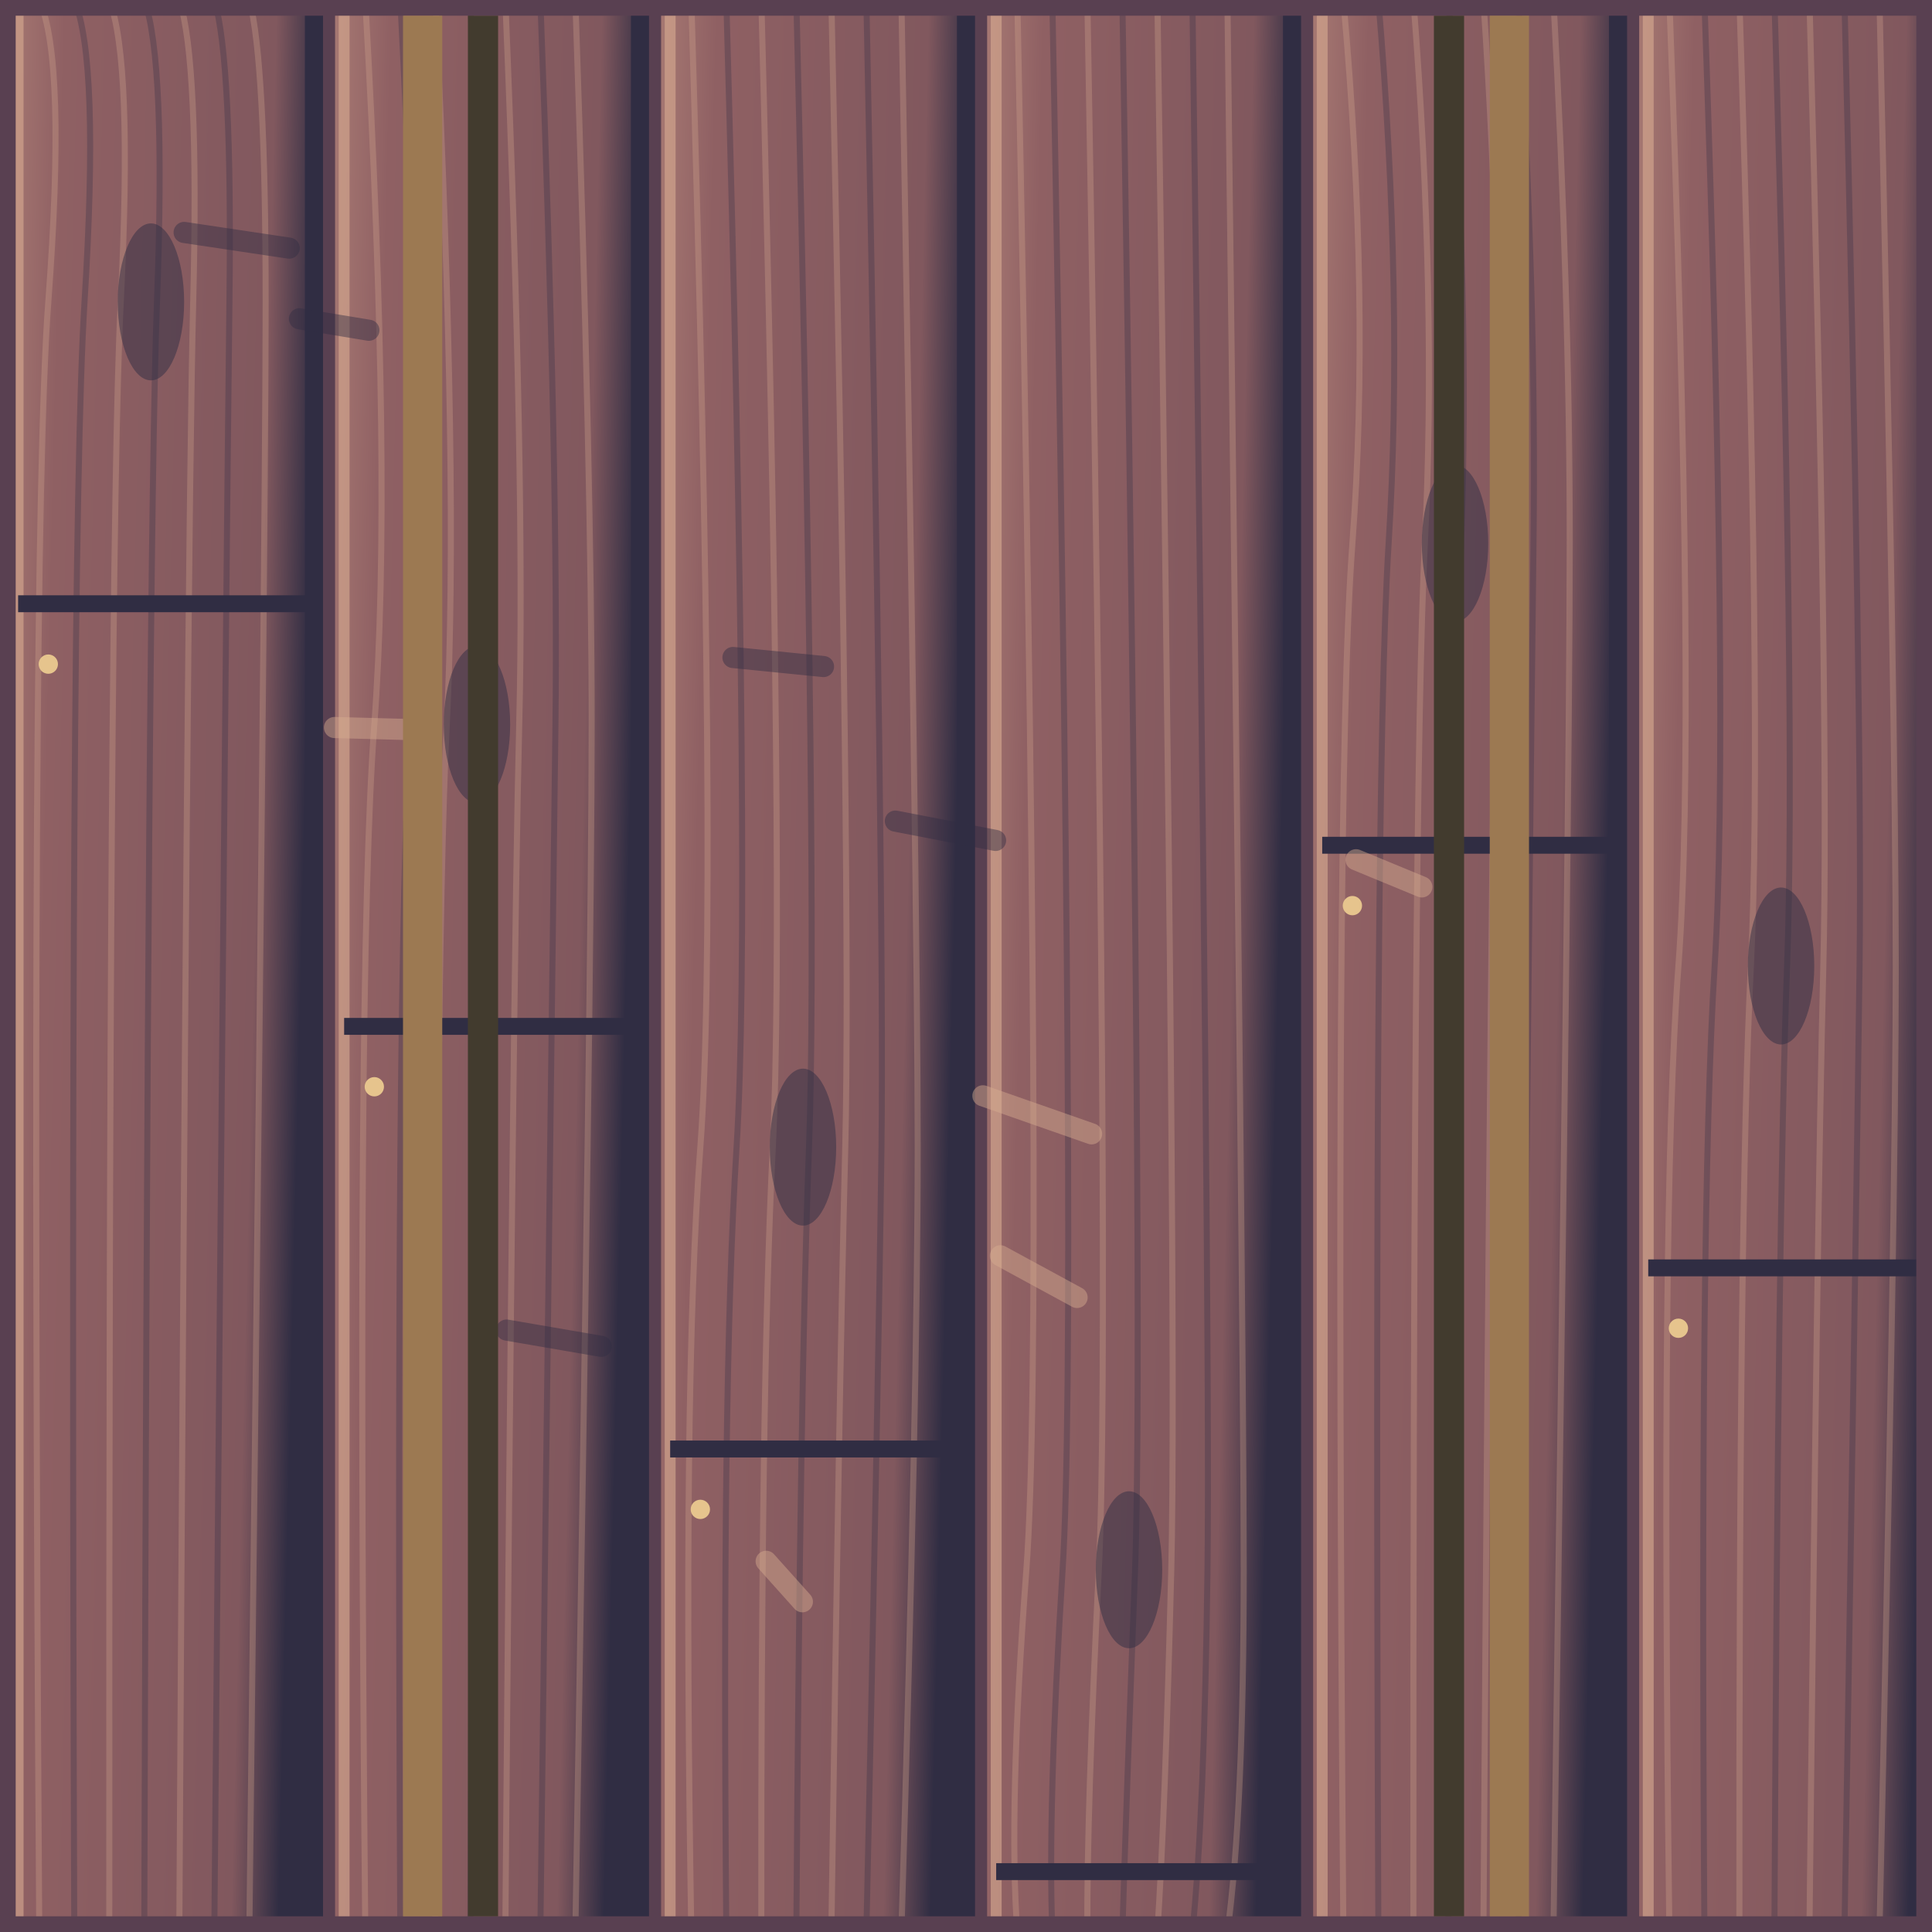
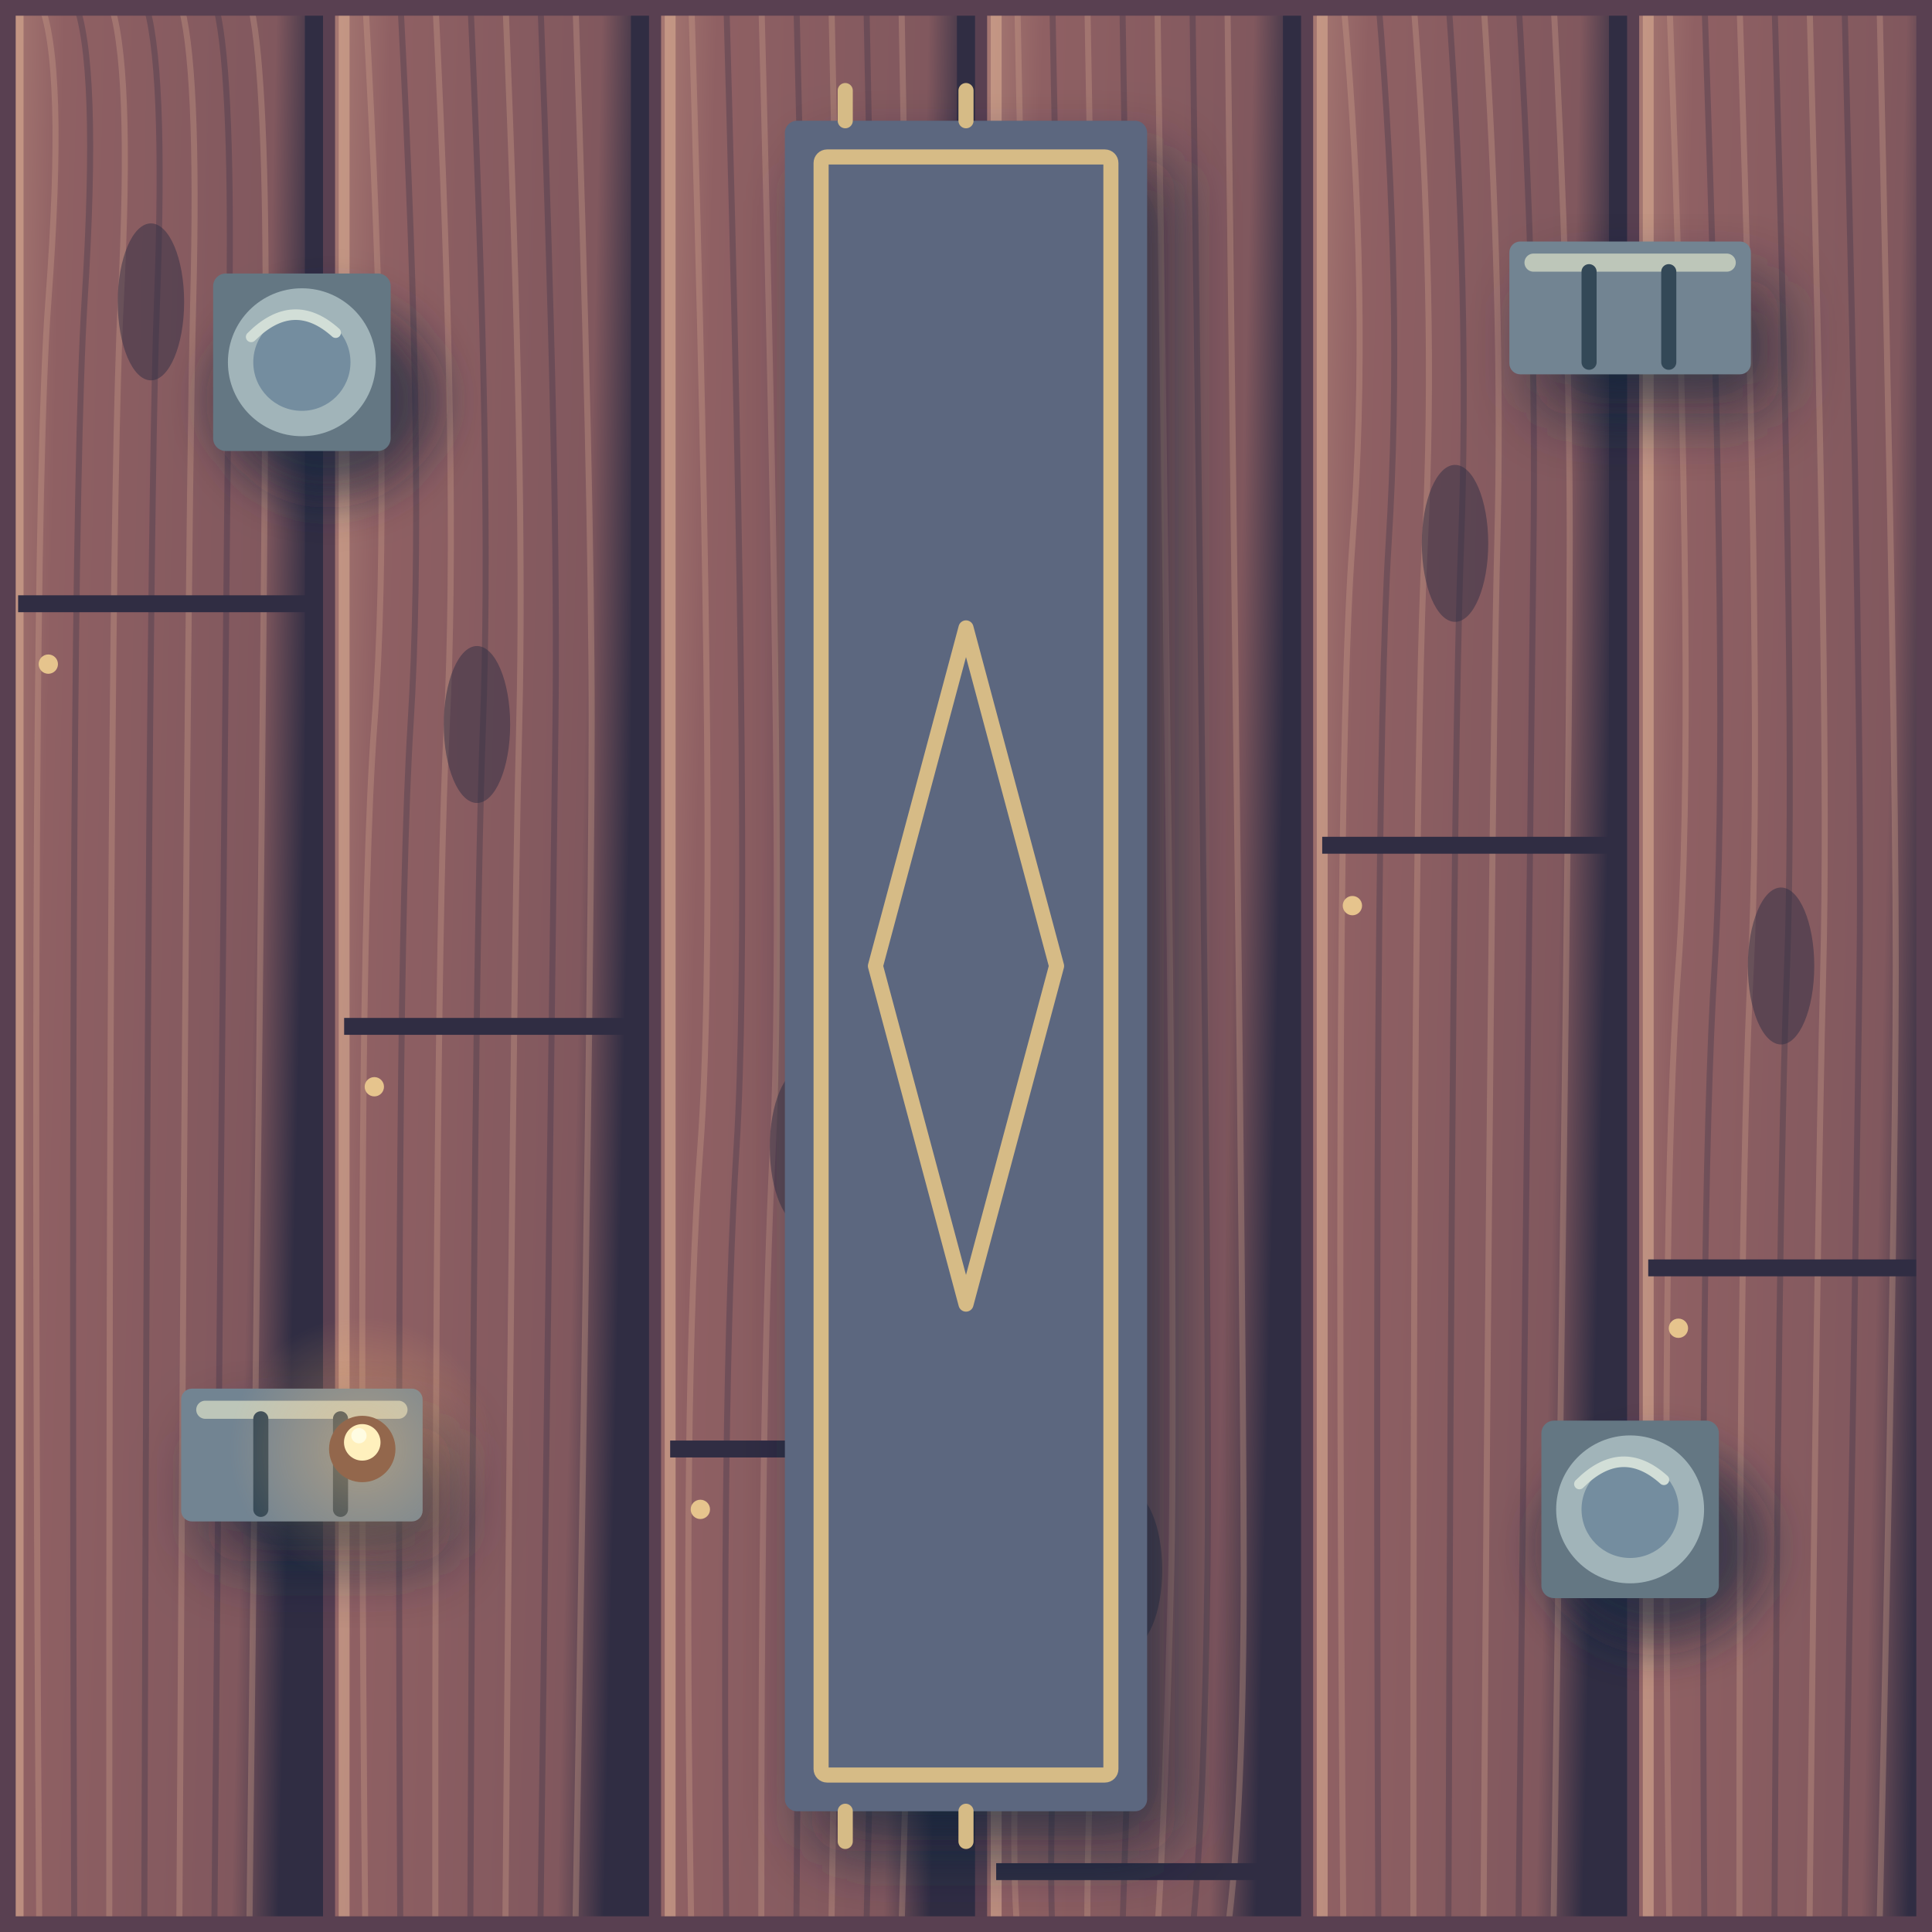
<svg xmlns="http://www.w3.org/2000/svg" width="128" height="128" viewBox="0 0 32 32">
  <defs>
-     <linearGradient id="stone0" x1=".15" y1="0" x2=".7" y2="1">
-       <stop stop-color="#976d6b" />
-       <stop offset=".3" stop-color="#83595f" />
-       <stop offset="1" stop-color="#6c4d57" />
-     </linearGradient>
-     <linearGradient id="stone1" x1=".15" y1="0" x2=".7" y2="1">
-       <stop stop-color="#956b6a" />
-       <stop offset=".3" stop-color="#80575e" />
-       <stop offset="1" stop-color="#6a4b56" />
-     </linearGradient>
-     <linearGradient id="stone2" x1=".15" y1="0" x2=".7" y2="1">
-       <stop stop-color="#936a69" />
-       <stop offset=".3" stop-color="#7d555d" />
-       <stop offset="1" stop-color="#674a56" />
-     </linearGradient>
-     <linearGradient id="stone3" x1=".15" y1="0" x2=".7" y2="1">
-       <stop stop-color="#916969" />
-       <stop offset=".3" stop-color="#7a545c" />
-       <stop offset="1" stop-color="#654955" />
-     </linearGradient>
-     <linearGradient id="stone4" x1=".15" y1="0" x2=".7" y2="1">
-       <stop stop-color="#8e6868" />
-       <stop offset=".3" stop-color="#77525b" />
-       <stop offset="1" stop-color="#634854" />
-     </linearGradient>
-     <linearGradient id="stone5" x1=".15" y1="0" x2=".7" y2="1">
-       <stop stop-color="#8c6667" />
-       <stop offset=".3" stop-color="#74505a" />
-       <stop offset="1" stop-color="#614654" />
-     </linearGradient>
-     <linearGradient id="stone6" x1=".15" y1="0" x2=".7" y2="1">
-       <stop stop-color="#8a6566" />
-       <stop offset=".3" stop-color="#714e59" />
-       <stop offset="1" stop-color="#5f4553" />
-     </linearGradient>
-     <linearGradient id="stone7" x1=".15" y1="0" x2=".7" y2="1">
-       <stop stop-color="#876466" />
-       <stop offset=".3" stop-color="#6e4d58" />
-       <stop offset="1" stop-color="#5d4452" />
-     </linearGradient>
-     <linearGradient id="stone8" x1=".15" y1="0" x2=".7" y2="1">
-       <stop stop-color="#856265" />
-       <stop offset=".3" stop-color="#6b4b57" />
-       <stop offset="1" stop-color="#5a4351" />
-     </linearGradient>
    <linearGradient id="plank" x1="0" y1="0" x2="1" y2=".15">
      <stop stop-color="#a67872" />
      <stop offset=".18" stop-color="#8f6063" />
      <stop offset=".85" stop-color="#81585e" />
      <stop offset="1" stop-color="#302d43" />
    </linearGradient>
-     <radialGradient id="waterlight">
-       <stop stop-color="#d8ac91" stop-opacity=".45" />
-       <stop offset="1" stop-color="#8f6063" stop-opacity="0" />
-     </radialGradient>
    <filter id="soft" x="-.5" y="-.5" width="2" height="2">
      <feGaussianBlur stdDeviation=".55" />
    </filter>
-     <linearGradient id="basalt" x1="0" y1="0" x2=".7" y2="1">
-       <stop stop-color="#45424c" />
-       <stop offset=".45" stop-color="#2c2d3b" />
-       <stop offset="1" stop-color="#171d2a" />
-     </linearGradient>
-     <linearGradient id="roof" x1="0" y1="0" x2=".6" y2="1">
-       <stop stop-color="#cf9b77" />
-       <stop offset=".45" stop-color="#aa594f" />
-       <stop offset=".5" stop-color="#e1af80" />
-       <stop offset=".53" stop-color="#8d414b" />
-       <stop offset="1" stop-color="#513242" />
-     </linearGradient>
-     <linearGradient id="rockTop" x1="0" y1="0" x2=".8" y2="1">
-       <stop stop-color="#c6d6bb" />
-       <stop offset=".6" stop-color="#8ca99d" />
-       <stop offset="1" stop-color="#608087" />
-     </linearGradient>
-     <linearGradient id="rockFace" x1="0" y1="0" x2=".5" y2="1">
-       <stop stop-color="#6b8d94" />
-       <stop offset="1" stop-color="#304959" />
-     </linearGradient>
    <radialGradient id="glow">
      <stop stop-color="#fff3bc" stop-opacity=".8" />
      <stop offset=".25" stop-color="#ffc174" stop-opacity=".3" />
      <stop offset="1" stop-color="#ffbc73" stop-opacity="0" />
    </radialGradient>
-     <radialGradient id="spring" cx=".3" cy=".25">
-       <stop stop-color="#a3f6db" />
-       <stop offset=".4" stop-color="#42c5c1" />
-       <stop offset="1" stop-color="#1e708e" />
-     </radialGradient>
-     <linearGradient id="canvas" x1="0" y1="0" x2="0" y2="1">
-       <stop stop-color="#fff1ca" />
-       <stop offset=".6" stop-color="#d8bf8f" />
-       <stop offset="1" stop-color="#9c8068" />
-     </linearGradient>
    <clipPath id="interior">
      <rect x=".26" y=".26" width="31.48" height="31.48" />
    </clipPath>
    <pattern id="ground" width="32" height="32" patternUnits="userSpaceOnUse">
      <rect x="0.15" y="0" width="5.1" height="32" rx="0" fill="url(#plank)" />
      <path d="M0.3 0v32" fill="none" stroke="#d8ac91" stroke-width="0.18" opacity=".6" />
      <path d="M5.2 0v32" fill="none" stroke="#302d43" stroke-width="0.3" />
      <path d="M0.65 0Q1.1 1 0.8 5T0.65 32" fill="none" stroke="#d8ac91" stroke-width="0.1" opacity=".3" />
      <path d="M1.23 0Q1.65 1 1.4 5T1.23 32" fill="none" stroke="#302d43" stroke-width="0.1" opacity=".3" />
      <path d="M1.81 0Q2.2 1 2 5T1.81 32" fill="none" stroke="#d8ac91" stroke-width="0.1" opacity=".3" />
      <path d="M2.39 0Q2.75 1 2.6 5T2.39 32" fill="none" stroke="#302d43" stroke-width="0.1" opacity=".3" />
      <path d="M2.97 0Q3.3 1 3.2 5T2.97 32" fill="none" stroke="#d8ac91" stroke-width="0.1" opacity=".3" />
      <path d="M3.55 0Q3.85 1 3.8 5T3.55 32" fill="none" stroke="#302d43" stroke-width="0.1" opacity=".3" />
      <path d="M4.13 0Q4.4 1 4.4 5T4.13 32" fill="none" stroke="#d8ac91" stroke-width="0.1" opacity=".3" />
      <ellipse cx="2.5" cy="5" rx="0.55" ry="1.3" fill="#302d43" opacity=".5" />
      <path d="M0.3 10h4.8" fill="none" stroke="#302d43" stroke-width="0.28" />
      <circle cx="0.8" cy="11" r="0.16" fill="#e6c48d" />
      <rect x="5.55" y="0" width="5.1" height="32" rx="0" fill="url(#plank)" />
      <path d="M5.7 0v32" fill="none" stroke="#d8ac91" stroke-width="0.18" opacity=".6" />
      <path d="M10.6 0v32" fill="none" stroke="#302d43" stroke-width="0.3" />
      <path d="M6.05 0Q6.5 8 6.2 12T6.05 32" fill="none" stroke="#d8ac91" stroke-width="0.1" opacity=".3" />
      <path d="M6.63 0Q7.05 8 6.8 12T6.63 32" fill="none" stroke="#302d43" stroke-width="0.1" opacity=".3" />
      <path d="M7.21 0Q7.6 8 7.4 12T7.21 32" fill="none" stroke="#d8ac91" stroke-width="0.1" opacity=".3" />
      <path d="M7.79 0Q8.15 8 8 12T7.79 32" fill="none" stroke="#302d43" stroke-width="0.1" opacity=".3" />
      <path d="M8.37 0Q8.7 8 8.6 12T8.37 32" fill="none" stroke="#d8ac91" stroke-width="0.1" opacity=".3" />
      <path d="M8.95 0Q9.25 8 9.2 12T8.95 32" fill="none" stroke="#302d43" stroke-width="0.1" opacity=".3" />
      <path d="M9.53 0Q9.8 8 9.8 12T9.53 32" fill="none" stroke="#d8ac91" stroke-width="0.1" opacity=".3" />
      <ellipse cx="7.9" cy="12" rx="0.55" ry="1.3" fill="#302d43" opacity=".5" />
      <path d="M5.7 17h4.8" fill="none" stroke="#302d43" stroke-width="0.28" />
      <circle cx="6.2" cy="18" r="0.16" fill="#e6c48d" />
      <rect x="10.95" y="0" width="5.1" height="32" rx="0" fill="url(#plank)" />
      <path d="M11.1 0v32" fill="none" stroke="#d8ac91" stroke-width="0.18" opacity=".6" />
      <path d="M16 0v32" fill="none" stroke="#302d43" stroke-width="0.3" />
      <path d="M11.45 0Q11.9 15 11.6 19T11.45 32" fill="none" stroke="#d8ac91" stroke-width="0.1" opacity=".3" />
      <path d="M12.03 0Q12.45 15 12.2 19T12.03 32" fill="none" stroke="#302d43" stroke-width="0.1" opacity=".3" />
      <path d="M12.61 0Q13 15 12.8 19T12.61 32" fill="none" stroke="#d8ac91" stroke-width="0.1" opacity=".3" />
      <path d="M13.19 0Q13.55 15 13.4 19T13.19 32" fill="none" stroke="#302d43" stroke-width="0.1" opacity=".3" />
      <path d="M13.77 0Q14.1 15 14 19T13.77 32" fill="none" stroke="#d8ac91" stroke-width="0.1" opacity=".3" />
      <path d="M14.35 0Q14.65 15 14.6 19T14.35 32" fill="none" stroke="#302d43" stroke-width="0.1" opacity=".3" />
      <path d="M14.93 0Q15.2 15 15.2 19T14.93 32" fill="none" stroke="#d8ac91" stroke-width="0.1" opacity=".3" />
      <ellipse cx="13.3" cy="19" rx="0.55" ry="1.3" fill="#302d43" opacity=".5" />
      <path d="M11.1 24h4.8" fill="none" stroke="#302d43" stroke-width="0.28" />
      <circle cx="11.6" cy="25" r="0.16" fill="#e6c48d" />
      <rect x="16.35" y="0" width="5.1" height="32" rx="0" fill="url(#plank)" />
      <path d="M16.5 0v32" fill="none" stroke="#d8ac91" stroke-width="0.18" opacity=".6" />
      <path d="M21.4 0v32" fill="none" stroke="#302d43" stroke-width="0.3" />
      <path d="M16.85 0Q17.3 22 17 26T16.85 32" fill="none" stroke="#d8ac91" stroke-width="0.1" opacity=".3" />
      <path d="M17.43 0Q17.85 22 17.6 26T17.43 32" fill="none" stroke="#302d43" stroke-width="0.1" opacity=".3" />
      <path d="M18.01 0Q18.4 22 18.2 26T18.01 32" fill="none" stroke="#d8ac91" stroke-width="0.1" opacity=".3" />
      <path d="M18.59 0Q18.95 22 18.8 26T18.59 32" fill="none" stroke="#302d43" stroke-width="0.1" opacity=".3" />
      <path d="M19.17 0Q19.5 22 19.4 26T19.17 32" fill="none" stroke="#d8ac91" stroke-width="0.1" opacity=".3" />
      <path d="M19.75 0Q20.05 22 20 26T19.75 32" fill="none" stroke="#302d43" stroke-width="0.1" opacity=".3" />
      <path d="M20.33 0Q20.6 22 20.6 26T20.33 32" fill="none" stroke="#d8ac91" stroke-width="0.1" opacity=".3" />
      <ellipse cx="18.7" cy="26" rx="0.55" ry="1.3" fill="#302d43" opacity=".5" />
      <path d="M16.5 31h4.8" fill="none" stroke="#302d43" stroke-width="0.28" />
      <circle cx="17" cy="32" r="0.16" fill="#e6c48d" />
      <rect x="21.75" y="0" width="5.1" height="32" rx="0" fill="url(#plank)" />
      <path d="M21.9 0v32" fill="none" stroke="#d8ac91" stroke-width="0.18" opacity=".6" />
      <path d="M26.8 0v32" fill="none" stroke="#302d43" stroke-width="0.3" />
      <path d="M22.25 0Q22.7 5 22.4 9T22.25 32" fill="none" stroke="#d8ac91" stroke-width="0.1" opacity=".3" />
      <path d="M22.83 0Q23.25 5 23 9T22.83 32" fill="none" stroke="#302d43" stroke-width="0.1" opacity=".3" />
      <path d="M23.41 0Q23.8 5 23.6 9T23.41 32" fill="none" stroke="#d8ac91" stroke-width="0.1" opacity=".3" />
      <path d="M23.99 0Q24.35 5 24.2 9T23.99 32" fill="none" stroke="#302d43" stroke-width="0.1" opacity=".3" />
      <path d="M24.57 0Q24.9 5 24.8 9T24.57 32" fill="none" stroke="#d8ac91" stroke-width="0.1" opacity=".3" />
      <path d="M25.15 0Q25.45 5 25.4 9T25.15 32" fill="none" stroke="#302d43" stroke-width="0.1" opacity=".3" />
      <path d="M25.73 0Q26 5 26 9T25.73 32" fill="none" stroke="#d8ac91" stroke-width="0.1" opacity=".3" />
      <ellipse cx="24.1" cy="9" rx="0.55" ry="1.3" fill="#302d43" opacity=".5" />
      <path d="M21.9 14h4.8" fill="none" stroke="#302d43" stroke-width="0.28" />
      <circle cx="22.4" cy="15" r="0.16" fill="#e6c48d" />
      <rect x="27.15" y="0" width="5.1" height="32" rx="0" fill="url(#plank)" />
      <path d="M27.3 0v32" fill="none" stroke="#d8ac91" stroke-width="0.18" opacity=".6" />
      <path d="M32.2 0v32" fill="none" stroke="#302d43" stroke-width="0.3" />
      <path d="M27.65 0Q28.1 12 27.8 16T27.65 32" fill="none" stroke="#d8ac91" stroke-width="0.1" opacity=".3" />
      <path d="M28.23 0Q28.65 12 28.4 16T28.23 32" fill="none" stroke="#302d43" stroke-width="0.1" opacity=".3" />
      <path d="M28.81 0Q29.2 12 29 16T28.81 32" fill="none" stroke="#d8ac91" stroke-width="0.1" opacity=".3" />
      <path d="M29.39 0Q29.75 12 29.6 16T29.39 32" fill="none" stroke="#302d43" stroke-width="0.1" opacity=".3" />
      <path d="M29.97 0Q30.3 12 30.2 16T29.97 32" fill="none" stroke="#d8ac91" stroke-width="0.1" opacity=".3" />
      <path d="M30.55 0Q30.85 12 30.8 16T30.55 32" fill="none" stroke="#302d43" stroke-width="0.1" opacity=".3" />
      <path d="M31.13 0Q31.4 12 31.4 16T31.13 32" fill="none" stroke="#d8ac91" stroke-width="0.1" opacity=".3" />
      <ellipse cx="29.5" cy="16" rx="0.55" ry="1.3" fill="#302d43" opacity=".5" />
      <path d="M27.3 21h4.8" fill="none" stroke="#302d43" stroke-width="0.28" />
      <circle cx="27.8" cy="22" r="0.16" fill="#e6c48d" />
    </pattern>
  </defs>
  <rect width="32" height="32" fill="#594051" />
  <rect x=".26" y=".26" width="31.48" height="31.48" fill="url(#ground)" />
  <g clip-path="url(#interior)" stroke-linecap="round" stroke-linejoin="round">
-     <path d="M12.14 10.89l1.5 0.15" fill="none" stroke="#302d43" stroke-width="0.35" opacity=".45" />
-     <path d="M22.46 14.24l1.09 0.45" fill="none" stroke="#d8ac91" stroke-width="0.35" opacity=".45" />
-     <path d="M4.96 5.28l1.15 0.19" fill="none" stroke="#302d43" stroke-width="0.35" opacity=".45" />
-     <path d="M5.54 12.05l1.49 0.04" fill="none" stroke="#d8ac91" stroke-width="0.35" opacity=".45" />
-     <path d="M8.39 22.03l1.57 0.27" fill="none" stroke="#302d43" stroke-width="0.35" opacity=".45" />
-     <path d="M16.28 18.15l1.8 0.63" fill="none" stroke="#d8ac91" stroke-width="0.35" opacity=".45" />
-     <path d="M3.05 3.85l1.74 0.26" fill="none" stroke="#302d43" stroke-width="0.35" opacity=".45" />
-     <path d="M16.57 20.8l1.27 0.69" fill="none" stroke="#d8ac91" stroke-width="0.35" opacity=".45" />
-     <path d="M14.83 13.6l1.66 0.32" fill="none" stroke="#302d43" stroke-width="0.35" opacity=".45" />
-     <path d="M12.69 25.86l0.6 0.67" fill="none" stroke="#d8ac91" stroke-width="0.35" opacity=".45" />
-     <path d="M7 0v32M25 0v32" fill="none" stroke="#9c7952" stroke-width="0.65" />
-     <path d="M8 0v32M24 0v32" fill="none" stroke="#423b2e" stroke-width="0.5" />
+     <rect x="13.45" y="2.65" width="6" height="28" rx="0.5" fill="#102137" opacity=".65" filter="url(#soft)" />
+     <rect x="13" y="2" width="6" height="28" rx="0.2" fill="#5c677f" />
+     <rect x="13.6" y="2.6" width="4.8" height="26.8" rx="0.1" fill="none" stroke="#d6bb86" stroke-width=".25" />
+     <path d="M16 10.4l1.5 5.6-1.5 5.6-1.5-5.6Z" fill="none" stroke="#d6bb86" stroke-width="0.25" />
+     <path d="M14 1.5v.5m2-.5v.5m0-.5v.5M14 30v.5m2-.5v.5m0-.5v.5" fill="none" stroke="#d6bb86" stroke-width="0.25" />
+     <g transform="translate(5 6) rotate(0) scale(0.7)">
+       <ellipse cx="0.6" cy="0.9" rx="2.6" ry="2.3" fill="#16273c" opacity=".65" filter="url(#soft)" />
+       <rect x="-2.1" y="-2.1" width="4.2" height="4.2" rx="0.3" fill="#647783" />
+       <circle cx="0" cy="0" r="1.75" fill="#a1b4b9" />
+       <circle cx="0" cy="0" r="1.15" fill="#748d9f" />
+       <path d="M-1.2-.6q1-1 2-.1" fill="none" stroke="#d2ded7" stroke-width="0.25" />
+     </g>
+     <g transform="translate(27 25) rotate(0) scale(0.7)">
+       <ellipse cx="0.6" cy="0.9" rx="2.6" ry="2.3" fill="#16273c" opacity=".65" filter="url(#soft)" />
+       <rect x="-2.1" y="-2.1" width="4.2" height="4.2" rx="0.3" fill="#647783" />
+       <circle cx="0" cy="0" r="1.75" fill="#a1b4b9" />
+       <circle cx="0" cy="0" r="1.15" fill="#748d9f" />
+       <path d="M-1.2-.6q1-1 2-.1" fill="none" stroke="#d2ded7" stroke-width="0.25" />
+     </g>
+     <rect x="3.45" y="23.65" width="4" height="2.2" rx="0.5" fill="#102137" opacity=".65" filter="url(#soft)" />
+     <rect x="3" y="23" width="4" height="2.2" rx="0.18" fill="#728492" />
+     <path d="M3.4 23.35h3.2" fill="none" stroke="#bdc6b9" stroke-width="0.3" />
+     <path d="M4.32 23.5v1.5m1.32 -1.5v1.5" fill="none" stroke="#334857" stroke-width="0.25" />
+     <rect x="25.45" y="4.65" width="4" height="2.2" rx="0.5" fill="#102137" opacity=".65" filter="url(#soft)" />
+     <rect x="25" y="4" width="4" height="2.2" rx="0.18" fill="#728492" />
+     <path d="M25.4 4.35h3.2" fill="none" stroke="#bdc6b9" stroke-width="0.3" />
+     <path d="M26.32 4.5v1.5m1.32 -1.5v1.5" fill="none" stroke="#334857" stroke-width="0.25" />
+     <g transform="translate(6 24) rotate(0) scale(0.55)">
+       <circle cx="0" cy="0" r="4" fill="url(#glow)" />
+       <circle cx="0" cy="0" r="1" fill="#93674c" />
+       <circle cx="0" cy="-0.2" r="0.55" fill="#fff0bd" />
+       <circle cx="-0.1" cy="-0.4" r="0.23" fill="#fffce2" />
+     </g>
  </g>
</svg>
